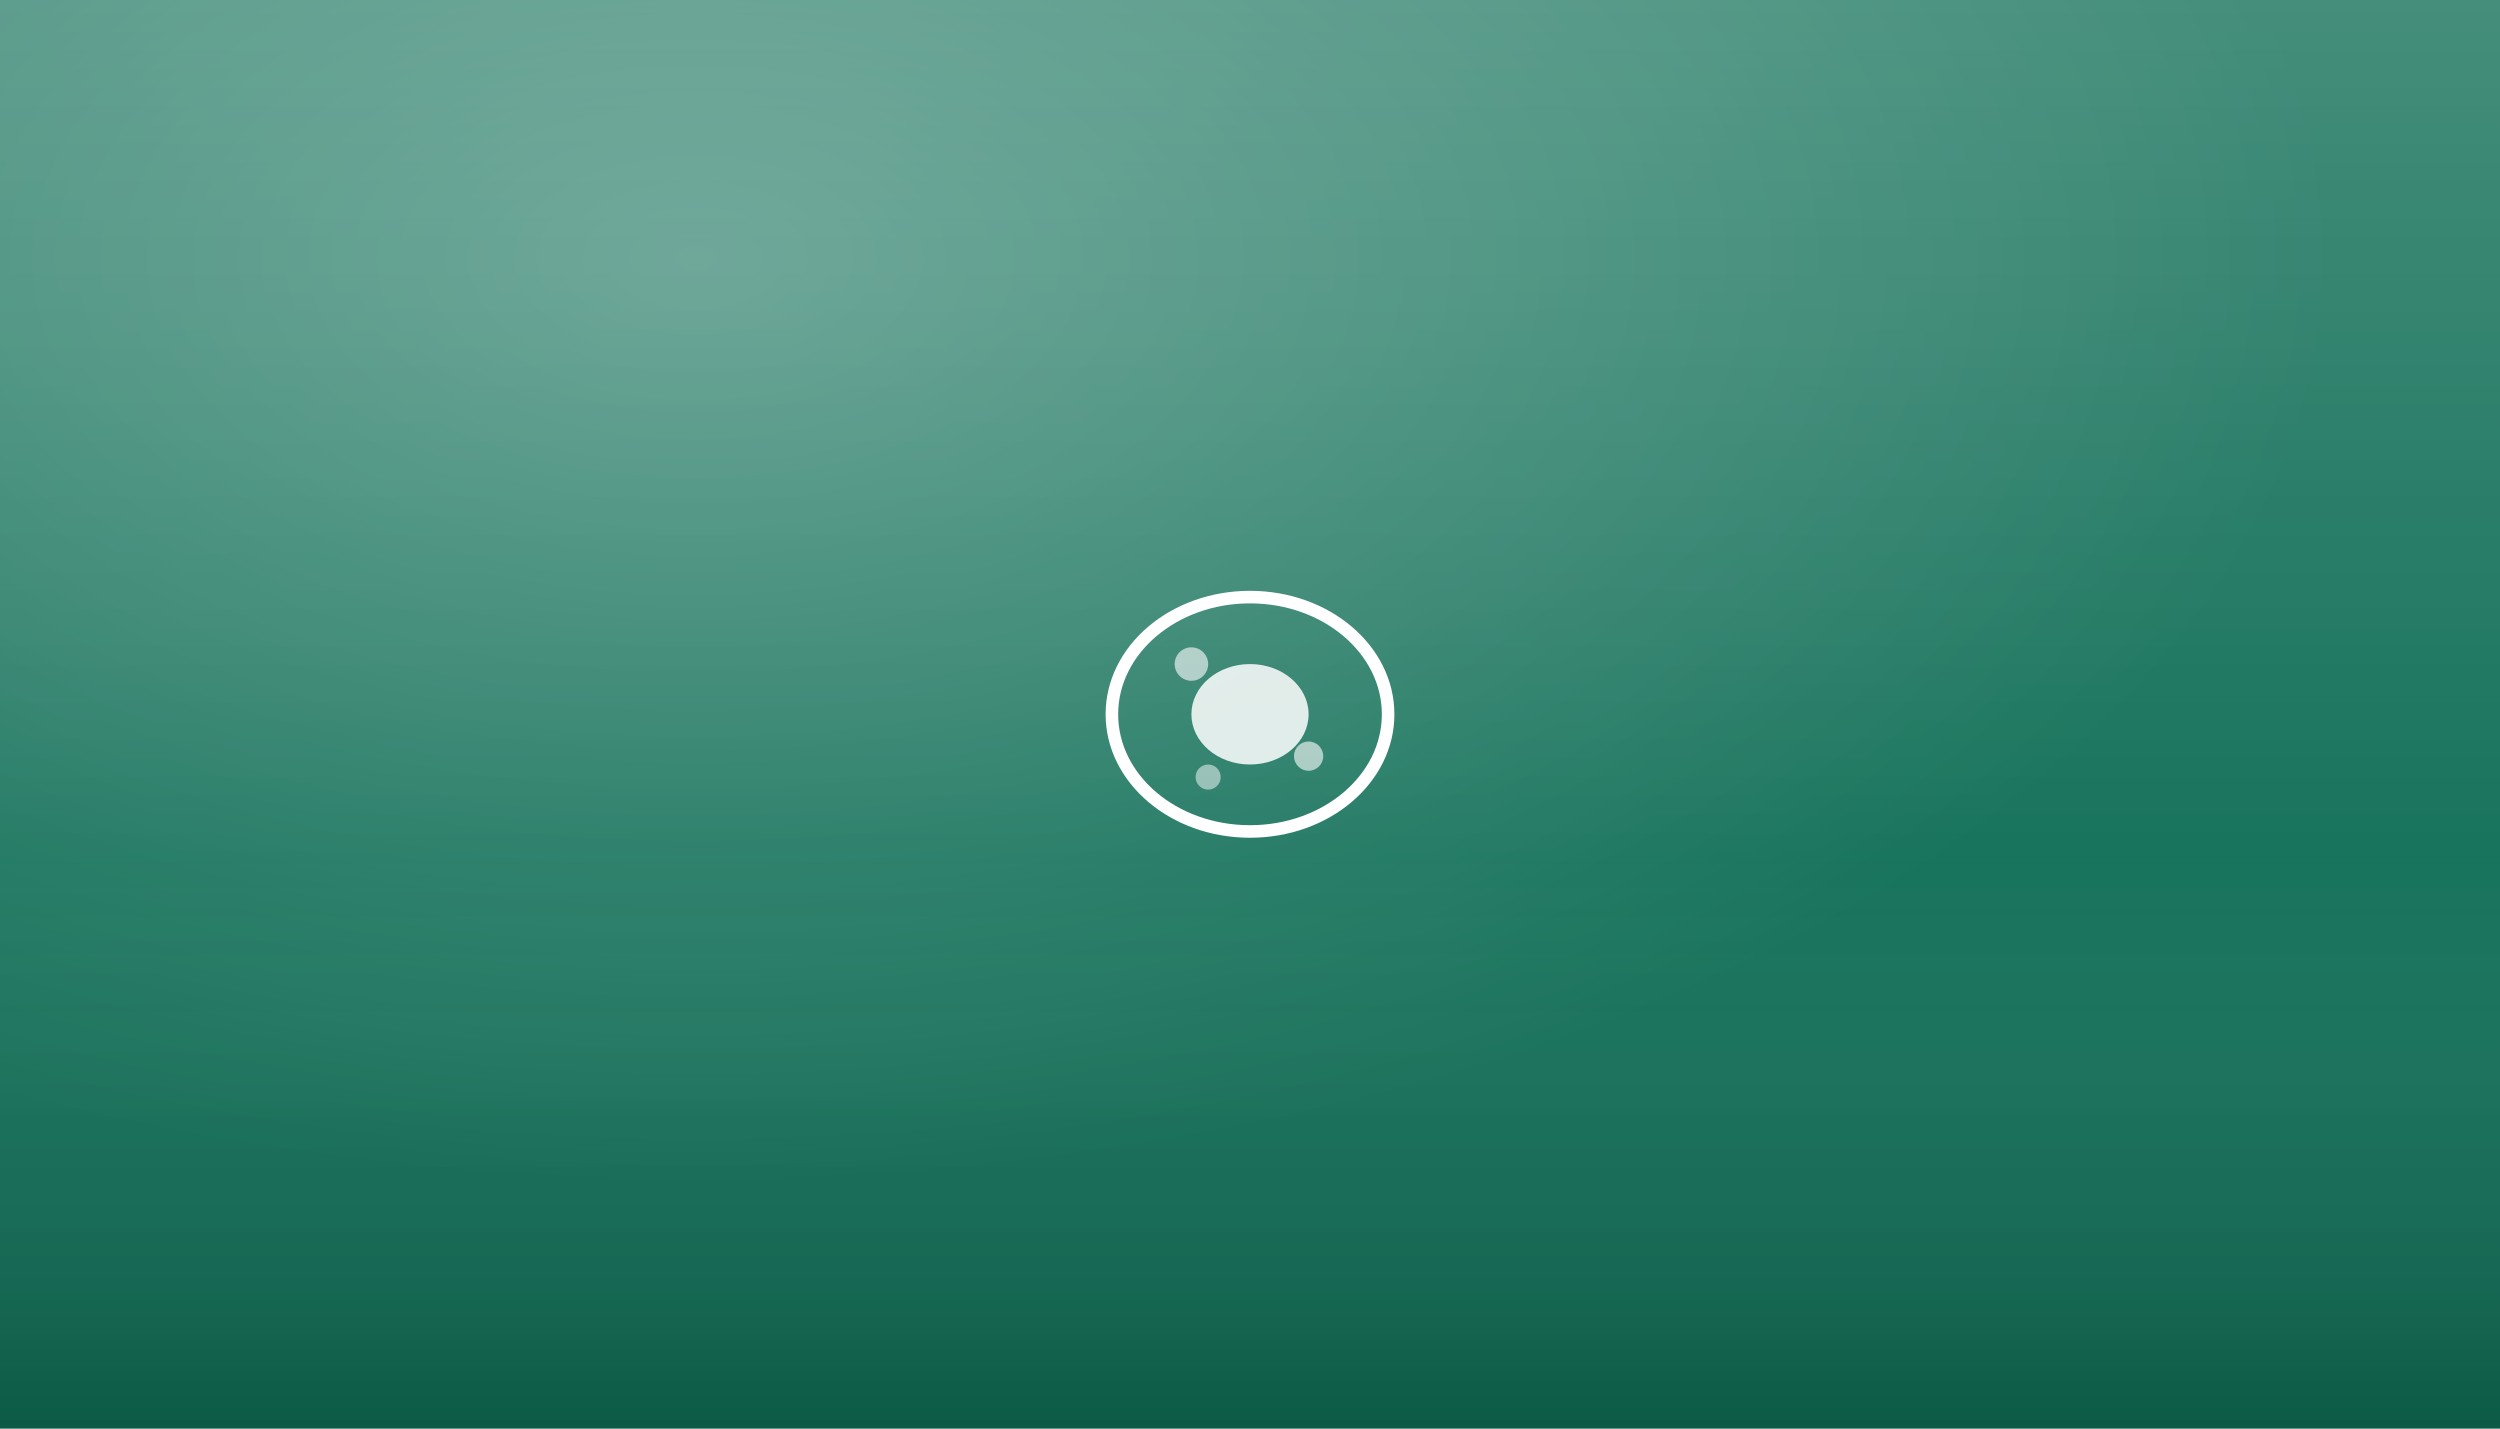
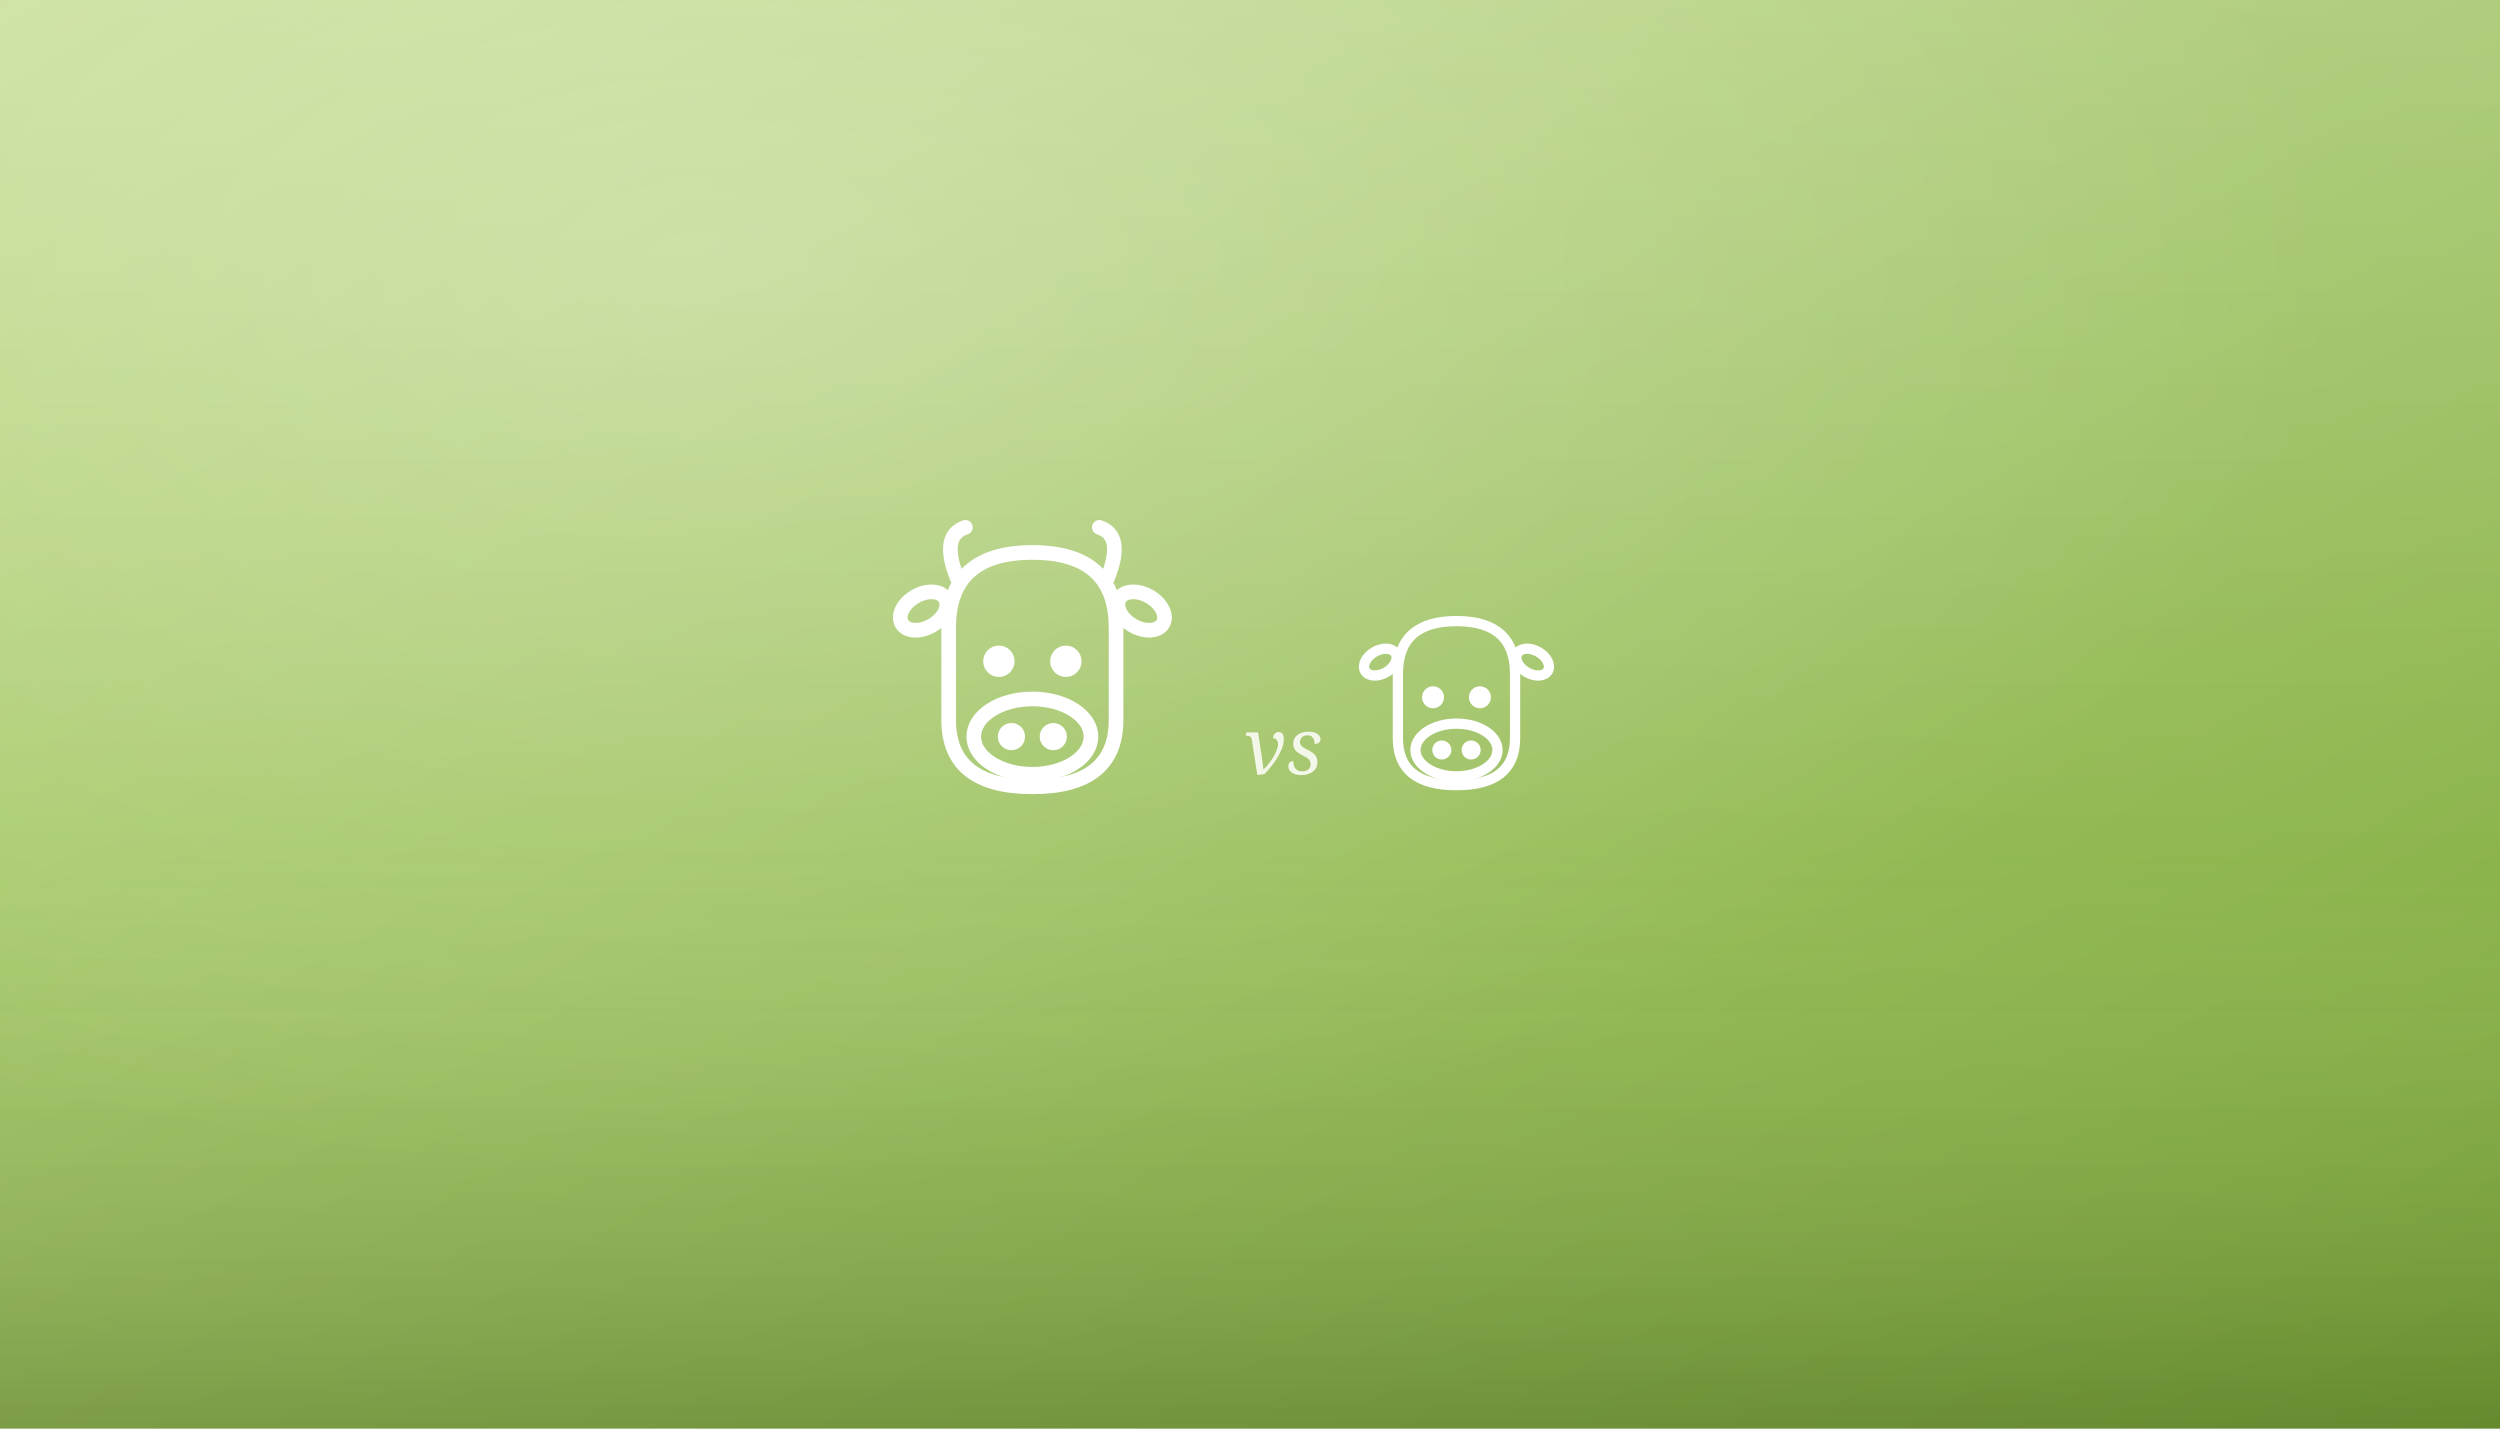
<svg xmlns="http://www.w3.org/2000/svg" viewBox="0 0 1792 1024" width="1792" height="1024">
  <defs>
+     <linearGradient id="bg" x1="0%" y1="0%" x2="100%" y2="100%">
+       <stop offset="0%" stop-color="#B8D67A" />
+       <stop offset="100%" stop-color="#7BA838" />
+     </linearGradient>
    <linearGradient id="sheen" x1="0%" y1="0%" x2="0%" y2="100%">
      <stop offset="0%" stop-color="white" stop-opacity="0.22" />
      <stop offset="60%" stop-color="white" stop-opacity="0.04" />
      <stop offset="100%" stop-color="black" stop-opacity="0.18" />
    </linearGradient>
    <radialGradient id="glow" cx="28%" cy="18%" r="65%">
      <stop offset="0%" stop-color="white" stop-opacity="0.28" />
      <stop offset="100%" stop-color="white" stop-opacity="0" />
    </radialGradient>
  </defs>
-   <rect width="1792" height="1024" fill="#0F6E56" />
+   <rect width="1792" height="1024" fill="url(#bg)" />
  <rect width="1792" height="1024" fill="url(#sheen)" />
  <rect width="1792" height="1024" fill="url(#glow)" />
-   <g transform="translate(746,362) scale(3)">
-     <ellipse cx="50" cy="50" rx="33" ry="28" fill="none" stroke="white" stroke-width="3" />
-     <ellipse cx="50" cy="50" rx="14" ry="12" fill="white" opacity="0.85" />
-     <circle cx="36" cy="38" r="4" fill="white" opacity="0.6" />
-     <circle cx="64" cy="60" r="3.5" fill="white" opacity="0.6" />
-     <circle cx="40" cy="65" r="3" fill="white" opacity="0.5" />
+   <g transform="translate(620,360) scale(3)" fill="none" stroke="white" stroke-linecap="round" stroke-linejoin="round">
+     <g stroke-width="3.5">
+       <path d="M20,30 Q20,12 40,12 Q60,12 60,30 L60,52 Q60,68 40,68 Q20,68 20,52 Z" />
+       <ellipse cx="40" cy="56" rx="14" ry="9" />
+       <circle cx="35" cy="56" r="1.5" fill="white" />
+       <circle cx="45" cy="56" r="1.5" fill="white" />
+       <ellipse cx="14" cy="26" rx="6" ry="4" transform="rotate(-30,14,26)" />
+       <ellipse cx="66" cy="26" rx="6" ry="4" transform="rotate(30,66,26)" />
+       <path d="M22,18 Q18,8 24,6" />
+       <path d="M58,18 Q62,8 56,6" />
+       <circle cx="32" cy="38" r="2" fill="white" />
+       <circle cx="48" cy="38" r="2" fill="white" />
+     </g>
  </g>
+   <g transform="translate(960,420) scale(2.1)" fill="none" stroke="white" stroke-linecap="round" stroke-linejoin="round">
+     <g stroke-width="3.5">
+       <path d="M20,30 Q20,12 40,12 Q60,12 60,30 L60,52 Q60,68 40,68 Q20,68 20,52 Z" />
+       <ellipse cx="40" cy="56" rx="14" ry="9" />
+       <circle cx="35" cy="56" r="1.5" fill="white" />
+       <circle cx="45" cy="56" r="1.5" fill="white" />
+       <ellipse cx="14" cy="26" rx="6" ry="4" transform="rotate(-30,14,26)" />
+       <ellipse cx="66" cy="26" rx="6" ry="4" transform="rotate(30,66,26)" />
+       <circle cx="32" cy="38" r="2" fill="white" />
+       <circle cx="48" cy="38" r="2" fill="white" />
+     </g>
+   </g>
+   <text x="920" y="555" font-family="Georgia, serif" font-size="56" font-style="italic" fill="white" opacity="0.85" text-anchor="middle">vs</text>
</svg>
